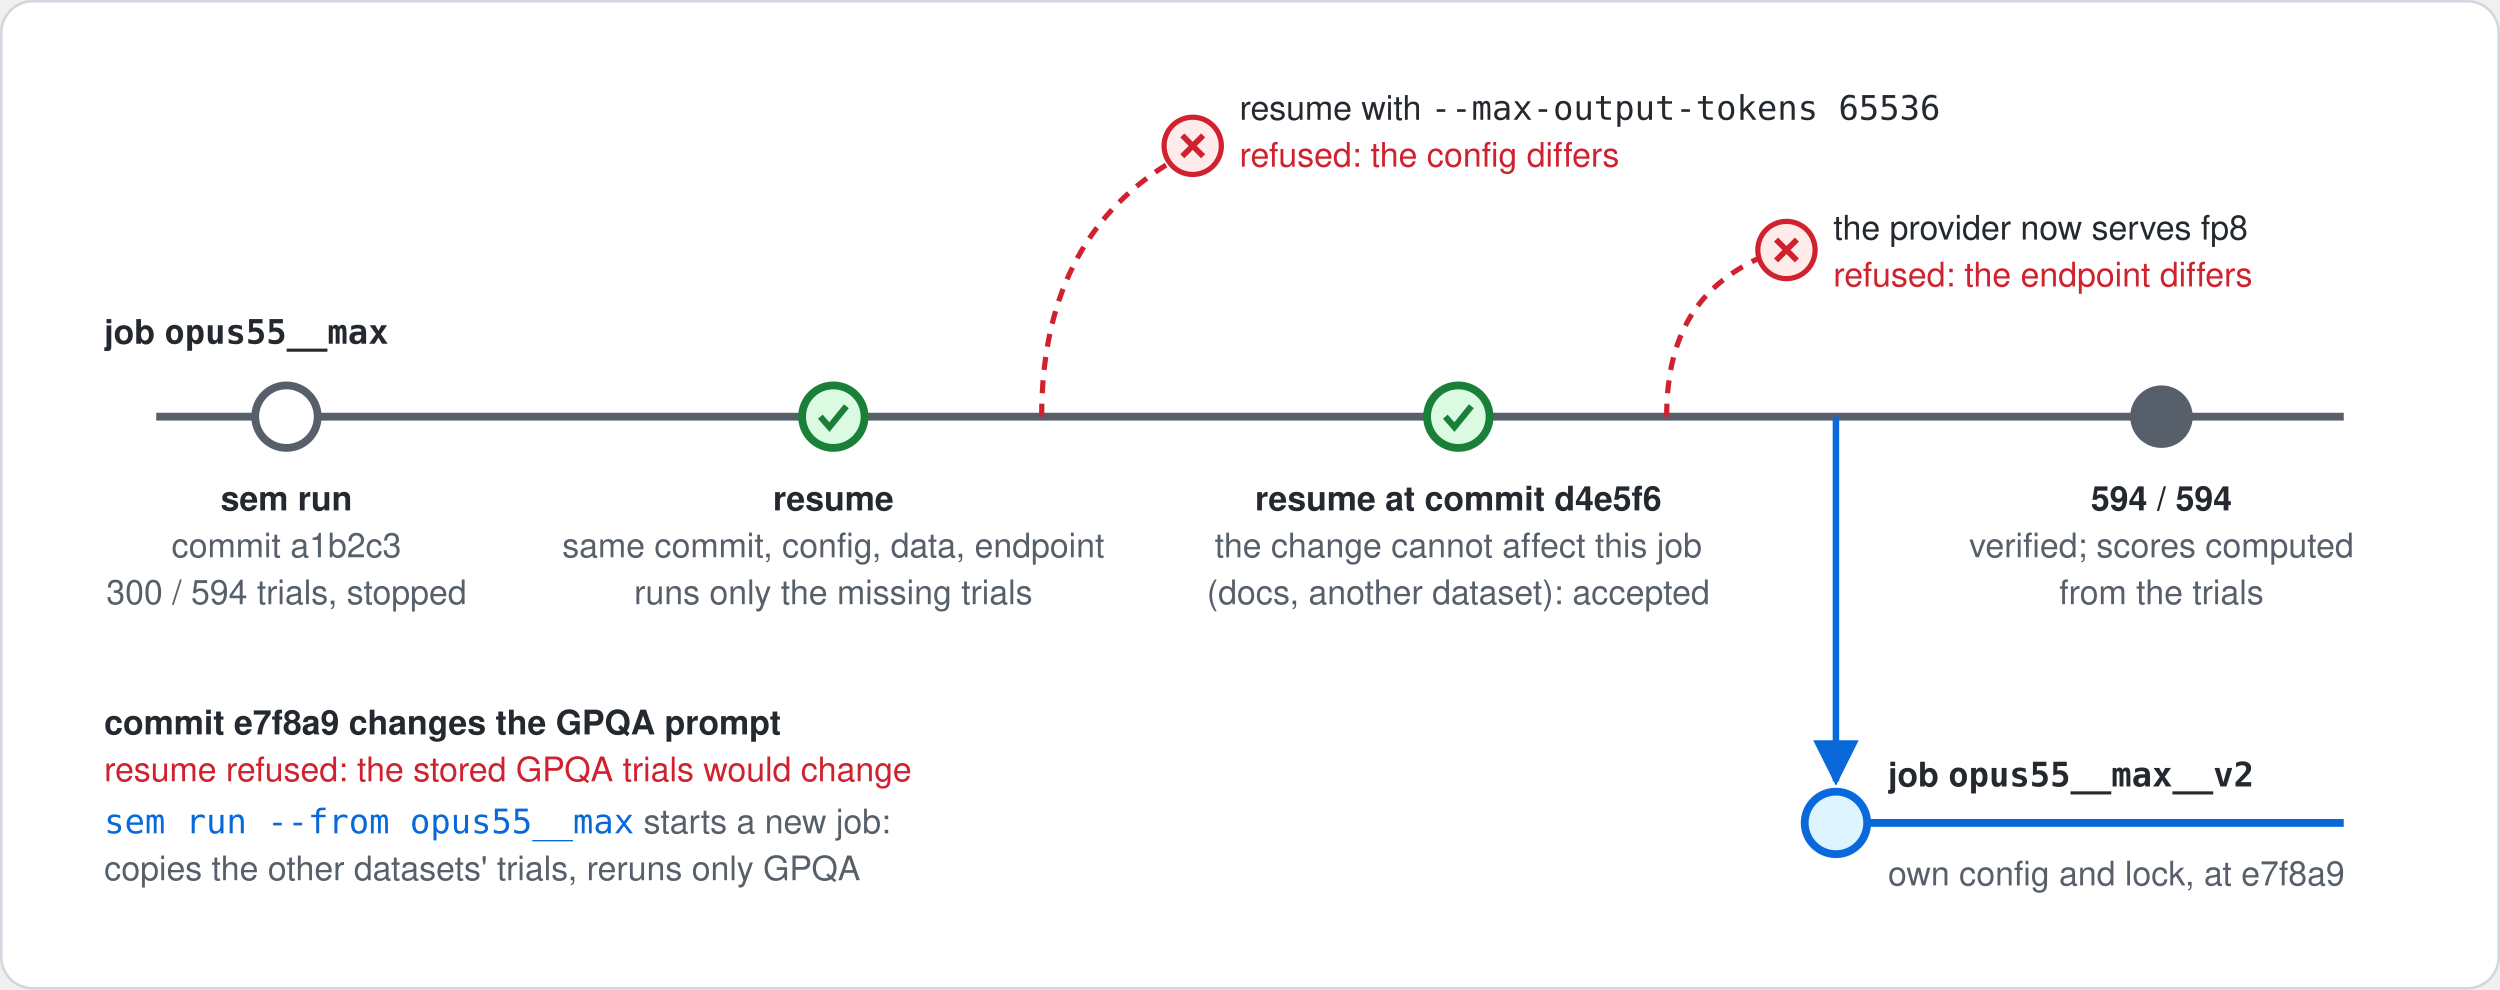
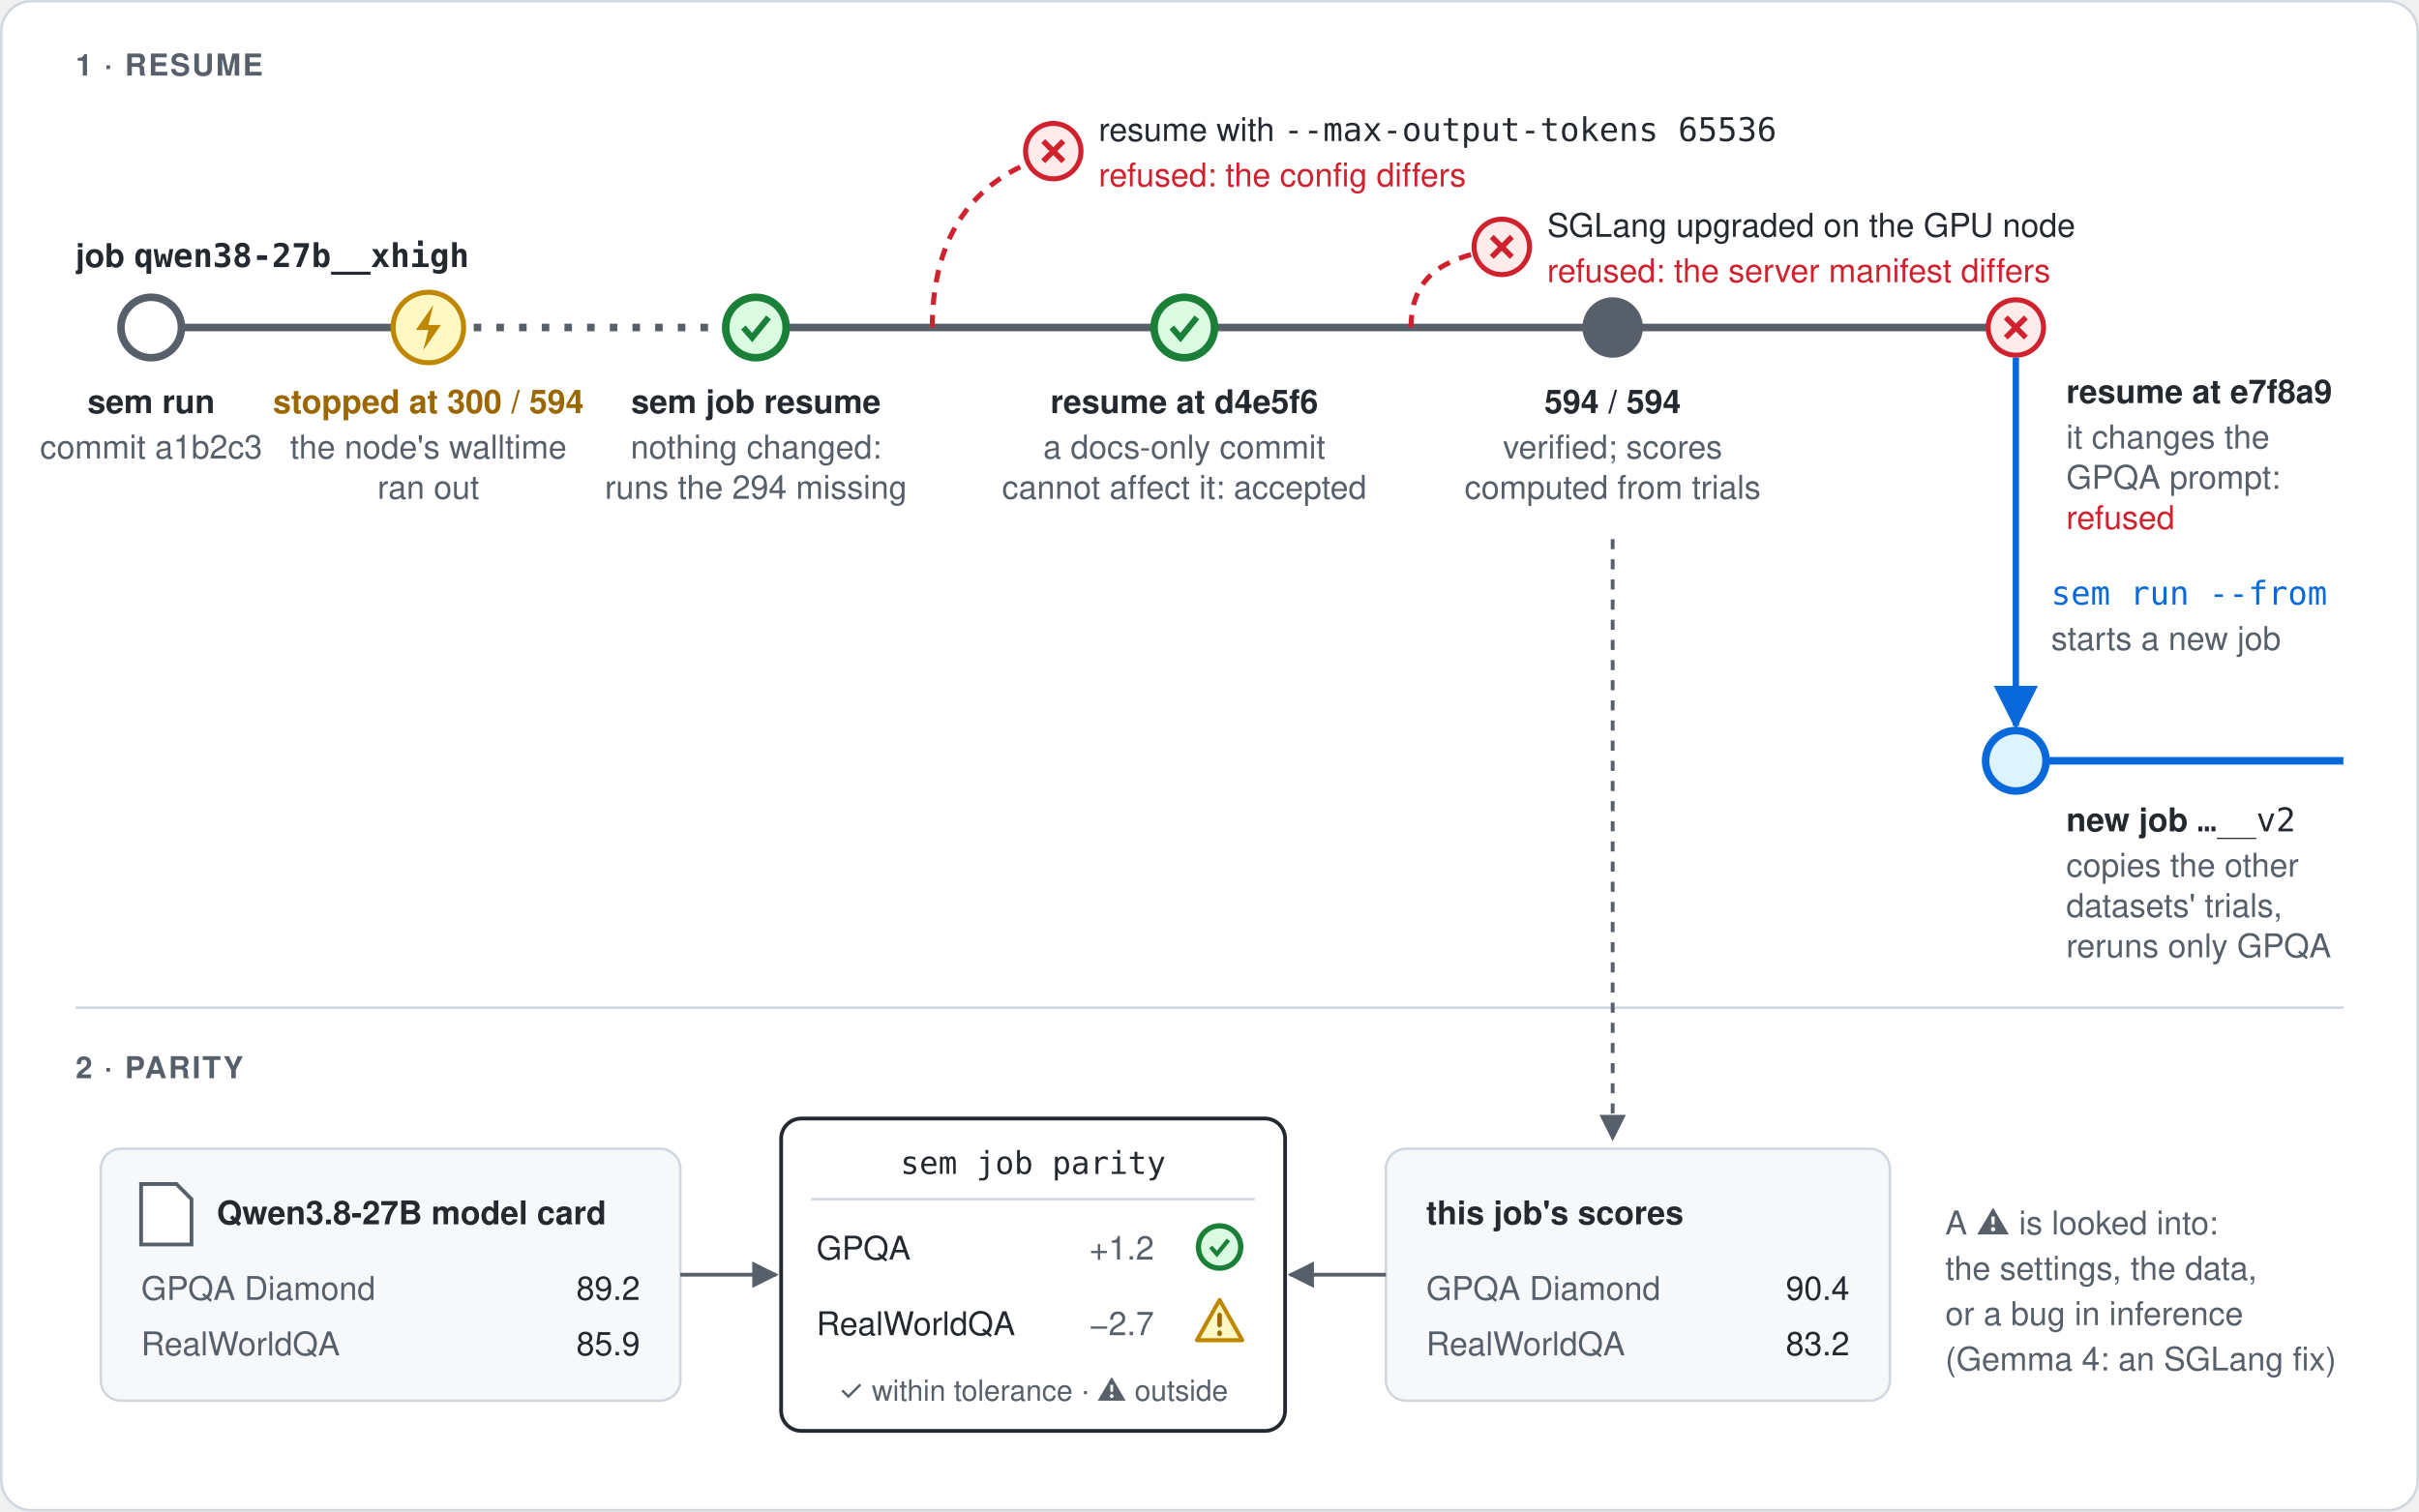
- <svg xmlns="http://www.w3.org/2000/svg" viewBox="0 0 960 380" width="960" height="380" font-family="-apple-system, BlinkMacSystemFont, 'Segoe UI', Helvetica, Arial, sans-serif" font-size="13">
-   <rect x="0.5" y="0.5" width="959" height="379" rx="12" fill="#ffffff" stroke="#d0d7de" />
+ <svg xmlns="http://www.w3.org/2000/svg" viewBox="0 0 960 600" width="960" height="600" font-family="-apple-system, BlinkMacSystemFont, 'Segoe UI', Helvetica, Arial, sans-serif" font-size="13">
  <defs>
-     <marker id="ar" viewBox="0 0 10 10" refX="9" refY="5" markerWidth="7" markerHeight="7" orient="auto">
+     <marker id="ab" viewBox="0 0 10 10" refX="9" refY="5" markerWidth="7" markerHeight="7" orient="auto">
      <path d="M0,0 L10,5 L0,10 z" fill="#0969da" />
    </marker>
+     <marker id="ag" viewBox="0 0 10 10" refX="9" refY="5" markerWidth="7" markerHeight="7" orient="auto">
+       <path d="M0,0 L10,5 L0,10 z" fill="#57606a" />
+     </marker>
+     <g id="ok">
+       <circle r="12" fill="#dafbe1" stroke="#1a7f37" stroke-width="3" />
+       <path d="M-5,0 L-1.5,4 L5,-4" fill="none" stroke="#1a7f37" stroke-width="2.4" />
+     </g>
+     <g id="no">
+       <circle r="11" fill="#ffebe9" stroke="#cf222e" stroke-width="2" />
+       <path d="M-4,-4 L4,4 M4,-4 L-4,4" stroke="#cf222e" stroke-width="2.2" />
+     </g>
  </defs>
-   <text x="40" y="132" font-weight="700" fill="#24292f">job <tspan font-family="ui-monospace, SFMono-Regular, Menlo, monospace">opus55__max</tspan>
+   <rect x="0.5" y="0.5" width="959" height="599" rx="12" fill="#ffffff" stroke="#d0d7de" />
+   <text x="30" y="30" font-size="12" font-weight="700" fill="#57606a" letter-spacing="0.06em">1 · RESUME</text>
+   <text x="30" y="106" font-weight="700" fill="#24292f">job <tspan font-family="ui-monospace, SFMono-Regular, Menlo, monospace">qwen38-27b__xhigh</tspan>
  </text>
-   <line x1="60" y1="160" x2="900" y2="160" stroke="#57606a" stroke-width="3" />
-   <path d="M400,160 C400,110 420,80 450,62" fill="none" stroke="#cf222e" stroke-width="2" stroke-dasharray="5 4" />
-   <g transform="translate(458 56)">
-     <circle r="11" fill="#ffebe9" stroke="#cf222e" stroke-width="2" />
-     <path d="M-4,-4 L4,4 M4,-4 L-4,4" stroke="#cf222e" stroke-width="2.2" />
+   <line x1="60" y1="130" x2="170" y2="130" stroke="#57606a" stroke-width="3" />
+   <line x1="170" y1="130" x2="288" y2="130" stroke="#57606a" stroke-width="3" stroke-dasharray="3 6" />
+   <line x1="288" y1="130" x2="800" y2="130" stroke="#57606a" stroke-width="3" />
+   <path d="M370,130 C370,95 385,74 410,64" fill="none" stroke="#cf222e" stroke-width="2" stroke-dasharray="5 4" />
+   <use href="#no" x="418" y="60" />
+   <text x="436" y="56" fill="#24292f">resume with <tspan font-family="ui-monospace, SFMono-Regular, Menlo, monospace">--max-output-tokens 65536</tspan>
+   </text>
+   <text x="436" y="74" fill="#cf222e">refused: the config differs</text>
+   <path d="M560,130 C560,112 570,104 588,100" fill="none" stroke="#cf222e" stroke-width="2" stroke-dasharray="5 4" />
+   <use href="#no" x="596" y="98" />
+   <text x="614" y="94" fill="#24292f">SGLang upgraded on the GPU node</text>
+   <text x="614" y="112" fill="#cf222e">refused: the server manifest differs</text>
+   <circle cx="60" cy="130" r="12" fill="#ffffff" stroke="#57606a" stroke-width="3" />
+   <text x="60" y="164" text-anchor="middle" font-weight="700" fill="#24292f">sem run</text>
+   <text x="60" y="182" text-anchor="middle" fill="#57606a">commit a1b2c3</text>
+   <g transform="translate(170 130)">
+     <circle r="14" fill="#fff8c5" stroke="#bf8700" stroke-width="2" />
+     <path d="M2,-9 L-5,1 L0,1 L-2,9 L5,-1 L0,-1 Z" fill="#bf8700" />
  </g>
-   <text x="476" y="46" fill="#24292f">resume with <tspan font-family="ui-monospace, SFMono-Regular, Menlo, monospace">--max-output-tokens 65536</tspan>
+   <text x="170" y="164" text-anchor="middle" font-weight="700" fill="#9a6700">stopped at 300 / 594</text>
+   <text x="170" y="182" text-anchor="middle" fill="#57606a">the node's walltime</text>
+   <text x="170" y="198" text-anchor="middle" fill="#57606a">ran out</text>
+   <use href="#ok" x="300" y="130" />
+   <text x="300" y="164" text-anchor="middle" font-weight="700" fill="#24292f">sem job resume</text>
+   <text x="300" y="182" text-anchor="middle" fill="#57606a">nothing changed:</text>
+   <text x="300" y="198" text-anchor="middle" fill="#57606a">runs the 294 missing</text>
+   <use href="#ok" x="470" y="130" />
+   <text x="470" y="164" text-anchor="middle" font-weight="700" fill="#24292f">resume at d4e5f6</text>
+   <text x="470" y="182" text-anchor="middle" fill="#57606a">a docs-only commit</text>
+   <text x="470" y="198" text-anchor="middle" fill="#57606a">cannot affect it: accepted</text>
+   <circle cx="640" cy="130" r="12" fill="#57606a" />
+   <text x="640" y="164" text-anchor="middle" font-weight="700" fill="#24292f">594 / 594</text>
+   <text x="640" y="182" text-anchor="middle" fill="#57606a">verified; scores</text>
+   <text x="640" y="198" text-anchor="middle" fill="#57606a">computed from trials</text>
+   <use href="#no" x="800" y="130" />
+   <text x="820" y="160" font-weight="700" fill="#24292f">resume at e7f8a9</text>
+   <text x="820" y="178" fill="#57606a">it changes the</text>
+   <text x="820" y="194" fill="#57606a">GPQA prompt:</text>
+   <text x="820" y="210" fill="#cf222e">refused</text>
+   <path d="M800,142 L800,288" fill="none" stroke="#0969da" stroke-width="2.5" marker-end="url(#ab)" />
+   <text x="814" y="240" fill="#0969da" font-family="ui-monospace, SFMono-Regular, Menlo, monospace">sem run --from</text>
+   <text x="814" y="258" fill="#57606a">starts a new job</text>
+   <circle cx="800" cy="302" r="12" fill="#ddf4ff" stroke="#0969da" stroke-width="3" />
+   <line x1="812" y1="302" x2="930" y2="302" stroke="#0969da" stroke-width="3" />
+   <text x="820" y="330" font-weight="700" fill="#24292f">new job <tspan font-family="ui-monospace, SFMono-Regular, Menlo, monospace" font-weight="400">…__v2</tspan>
  </text>
-   <text x="476" y="64" fill="#cf222e">refused: the config differs</text>
-   <path d="M640,160 C640,125 655,108 678,98" fill="none" stroke="#cf222e" stroke-width="2" stroke-dasharray="5 4" />
-   <g transform="translate(686 96)">
-     <circle r="11" fill="#ffebe9" stroke="#cf222e" stroke-width="2" />
-     <path d="M-4,-4 L4,4 M4,-4 L-4,4" stroke="#cf222e" stroke-width="2.2" />
+   <text x="820" y="348" fill="#57606a">copies the other</text>
+   <text x="820" y="364" fill="#57606a">datasets' trials,</text>
+   <text x="820" y="380" fill="#57606a">reruns only GPQA</text>
+   <line x1="30" y1="400" x2="930" y2="400" stroke="#d0d7de" />
+   <text x="30" y="428" font-size="12" font-weight="700" fill="#57606a" letter-spacing="0.06em">2 · PARITY</text>
+   <path d="M640,214 L640,452" fill="none" stroke="#57606a" stroke-width="1.5" stroke-dasharray="4 4" marker-end="url(#ag)" />
+   <rect x="40" y="456" width="230" height="100" rx="8" fill="#f6f8fa" stroke="#d0d7de" />
+   <path d="M56,470 h14 l6,6 v18 h-20 z" fill="#ffffff" stroke="#57606a" stroke-width="1.5" />
+   <text x="86" y="486" font-weight="700" fill="#24292f">Qwen3.8-27B model card</text>
+   <text x="56" y="516" fill="#57606a">GPQA Diamond</text>
+   <text x="254" y="516" text-anchor="end" fill="#24292f">89.2</text>
+   <text x="56" y="538" fill="#57606a">RealWorldQA</text>
+   <text x="254" y="538" text-anchor="end" fill="#24292f">85.9</text>
+   <rect x="550" y="456" width="200" height="100" rx="8" fill="#f6f8fa" stroke="#d0d7de" />
+   <text x="566" y="486" font-weight="700" fill="#24292f">this job's scores</text>
+   <text x="566" y="516" fill="#57606a">GPQA Diamond</text>
+   <text x="734" y="516" text-anchor="end" fill="#24292f">90.4</text>
+   <text x="566" y="538" fill="#57606a">RealWorldQA</text>
+   <text x="734" y="538" text-anchor="end" fill="#24292f">83.2</text>
+   <path d="M270,506 L308,506" stroke="#57606a" stroke-width="1.5" marker-end="url(#ag)" />
+   <path d="M550,506 L512,506" stroke="#57606a" stroke-width="1.5" marker-end="url(#ag)" />
+   <rect x="310" y="444" width="200" height="124" rx="8" fill="#ffffff" stroke="#24292f" stroke-width="1.5" />
+   <text x="410" y="466" text-anchor="middle" font-family="ui-monospace, SFMono-Regular, Menlo, monospace" font-size="12.5" fill="#24292f">sem job parity</text>
+   <line x1="322" y1="476" x2="498" y2="476" stroke="#d0d7de" />
+   <text x="324" y="500" fill="#24292f">GPQA</text>
+   <text x="458" y="500" text-anchor="end" fill="#57606a">+1.2</text>
+   <use href="#ok" transform="translate(484 495) scale(0.7)" />
+   <text x="324" y="530" fill="#24292f">RealWorldQA</text>
+   <text x="458" y="530" text-anchor="end" fill="#57606a">−2.7</text>
+   <g transform="translate(484 525)">
+     <path d="M0,-9 L9,7 L-9,7 Z" fill="#fff8c5" stroke="#bf8700" stroke-width="1.6" stroke-linejoin="round" />
+     <path d="M0,-3 v4 M0,4 v0.5" stroke="#9a6700" stroke-width="1.8" stroke-linecap="round" />
  </g>
-   <text x="704" y="92" fill="#24292f">the provider now serves fp8</text>
-   <text x="704" y="110" fill="#cf222e">refused: the endpoint differs</text>
-   <g transform="translate(110 160)">
-     <circle r="12" fill="#ffffff" stroke="#57606a" stroke-width="3" />
-   </g>
-   <text x="110" y="196" text-anchor="middle" font-weight="700" fill="#24292f">sem run</text>
-   <text x="110" y="214" text-anchor="middle" fill="#57606a">commit a1b2c3</text>
-   <text x="110" y="232" text-anchor="middle" fill="#57606a">300 / 594 trials, stopped</text>
-   <g transform="translate(320 160)">
-     <circle r="12" fill="#dafbe1" stroke="#1a7f37" stroke-width="3" />
-     <path d="M-5,0 L-1.5,4 L5,-4" fill="none" stroke="#1a7f37" stroke-width="2.4" />
-   </g>
-   <text x="320" y="196" text-anchor="middle" font-weight="700" fill="#24292f">resume</text>
-   <text x="320" y="214" text-anchor="middle" fill="#57606a">same commit, config, data, endpoint</text>
-   <text x="320" y="232" text-anchor="middle" fill="#57606a">runs only the missing trials</text>
-   <g transform="translate(560 160)">
-     <circle r="12" fill="#dafbe1" stroke="#1a7f37" stroke-width="3" />
-     <path d="M-5,0 L-1.5,4 L5,-4" fill="none" stroke="#1a7f37" stroke-width="2.4" />
-   </g>
-   <text x="560" y="196" text-anchor="middle" font-weight="700" fill="#24292f">resume at commit d4e5f6</text>
-   <text x="560" y="214" text-anchor="middle" fill="#57606a">the change cannot affect this job</text>
-   <text x="560" y="232" text-anchor="middle" fill="#57606a">(docs, another dataset): accepted</text>
-   <g transform="translate(830 160)">
-     <circle r="12" fill="#57606a" />
-   </g>
-   <text x="830" y="196" text-anchor="middle" font-weight="700" fill="#24292f">594 / 594</text>
-   <text x="830" y="214" text-anchor="middle" fill="#57606a">verified; scores computed</text>
-   <text x="830" y="232" text-anchor="middle" fill="#57606a">from the trials</text>
-   <path d="M705,160 L705,300" fill="none" stroke="#0969da" stroke-width="2.5" marker-end="url(#ar)" />
-   <line x1="705" y1="316" x2="900" y2="316" stroke="#0969da" stroke-width="3" />
-   <g transform="translate(705 316)">
-     <circle r="12" fill="#ddf4ff" stroke="#0969da" stroke-width="3" />
-   </g>
-   <text x="40" y="282" font-weight="700" fill="#24292f">commit e7f8a9 changes the GPQA prompt</text>
-   <text x="40" y="300" fill="#cf222e">resume refused: the stored GPQA trials would change</text>
-   <text x="40" y="320" fill="#57606a">
-     <tspan font-family="ui-monospace, SFMono-Regular, Menlo, monospace" fill="#0969da">sem run --from opus55__max</tspan> starts a new job:</text>
-   <text x="40" y="338" fill="#57606a">copies the other datasets' trials, reruns only GPQA</text>
-   <text x="725" y="302" fill="#24292f" font-weight="700">job <tspan font-family="ui-monospace, SFMono-Regular, Menlo, monospace">opus55__max__v2</tspan>
-   </text>
-   <text x="725" y="340" fill="#57606a">own config and lock, at e7f8a9</text>
+   <text x="410" y="556" text-anchor="middle" font-size="11.5" fill="#57606a">✓ within tolerance · ⚠ outside</text>
+   <text x="772" y="490" fill="#57606a">A ⚠ is looked into:</text>
+   <text x="772" y="508" fill="#57606a">the settings, the data,</text>
+   <text x="772" y="526" fill="#57606a">or a bug in inference</text>
+   <text x="772" y="544" fill="#57606a">(Gemma 4: an SGLang fix)</text>
</svg>
